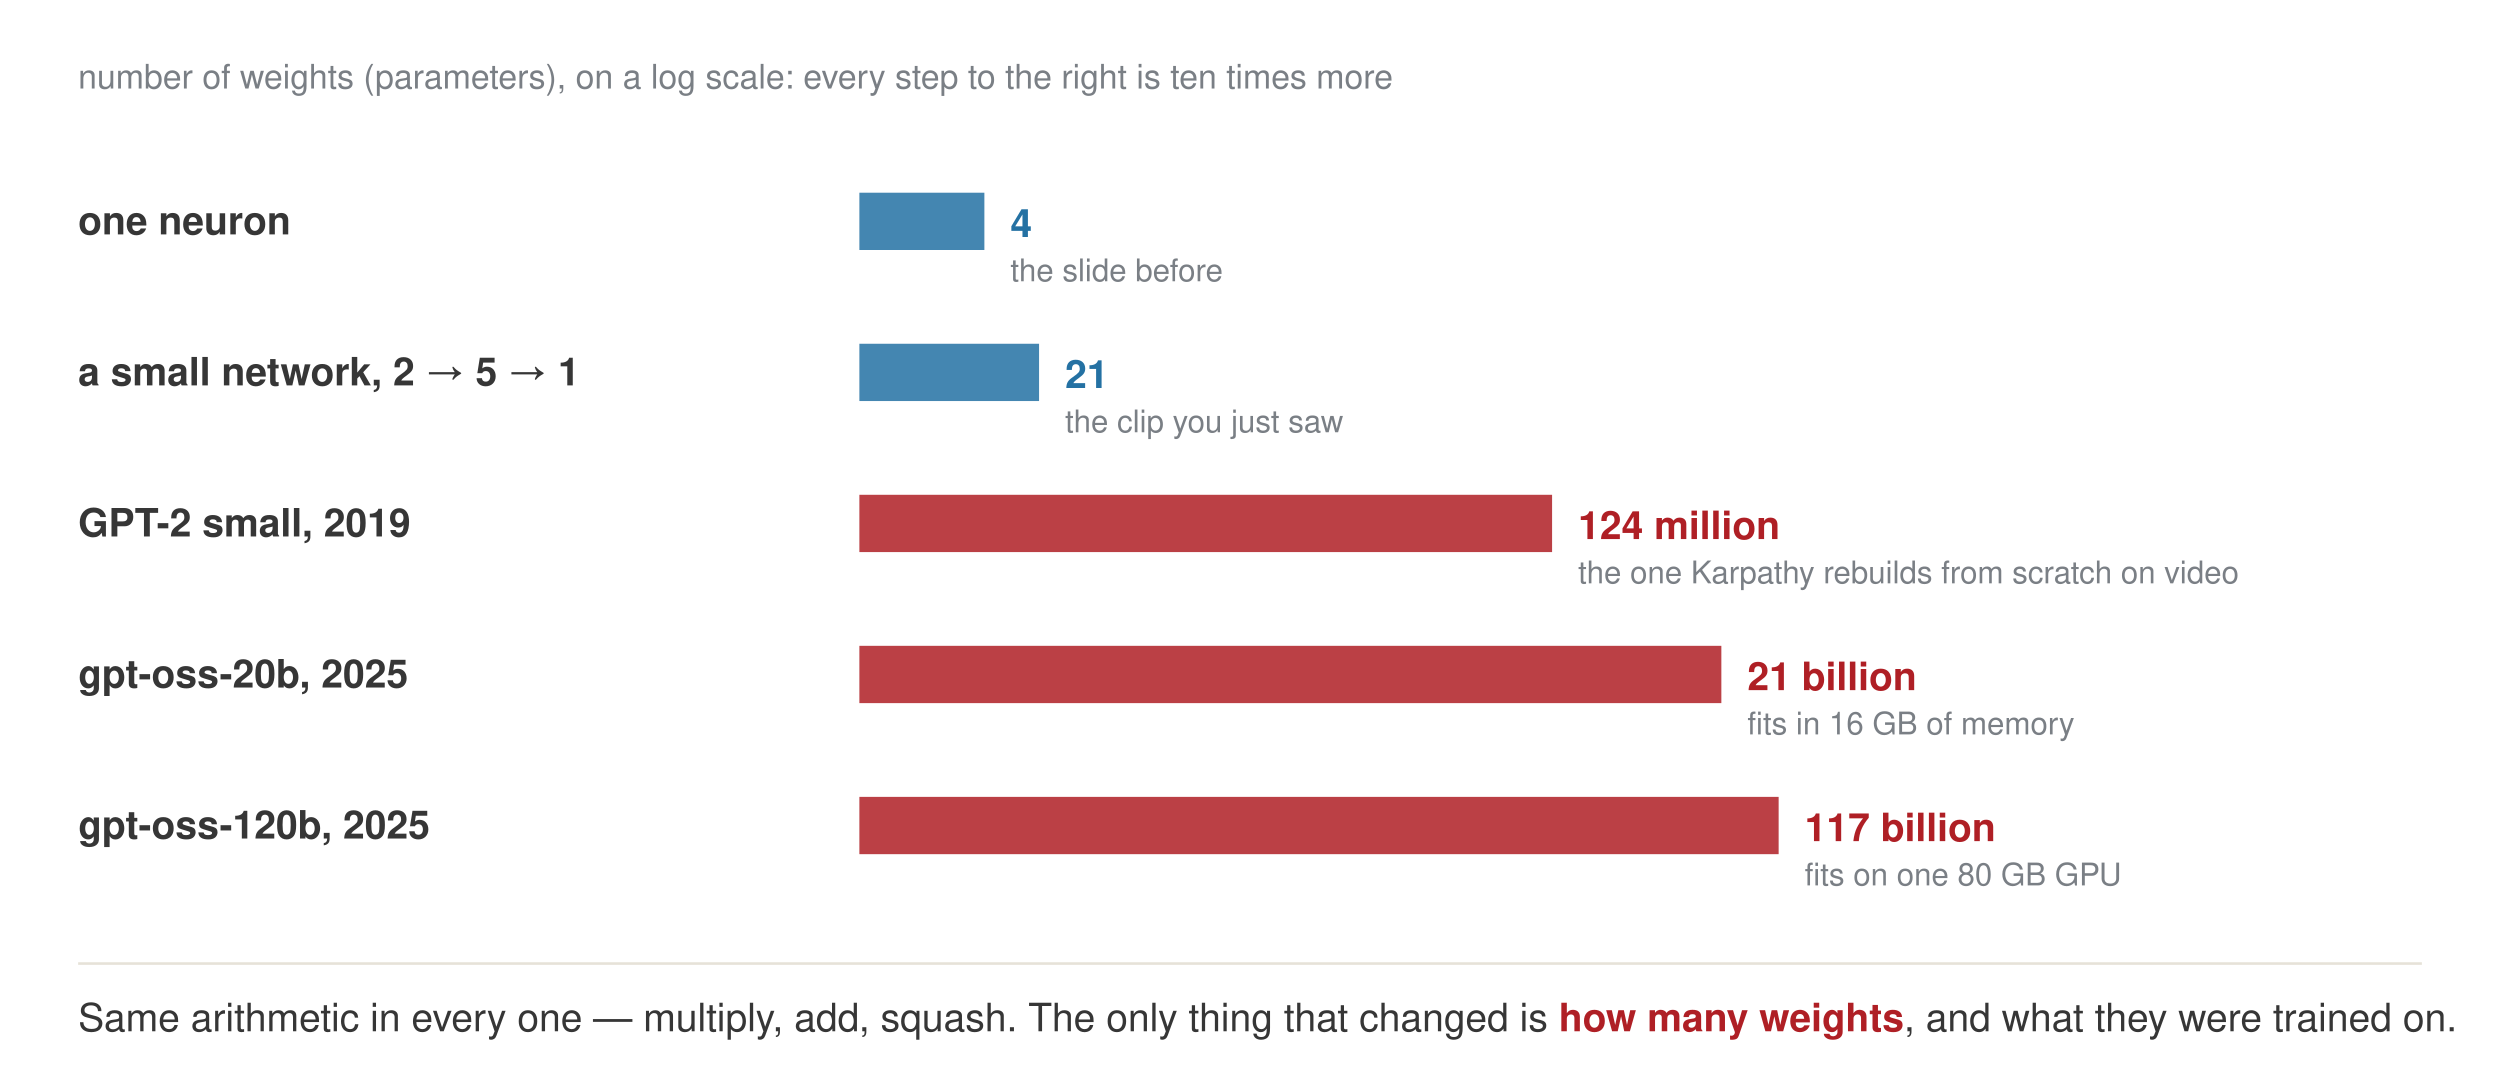
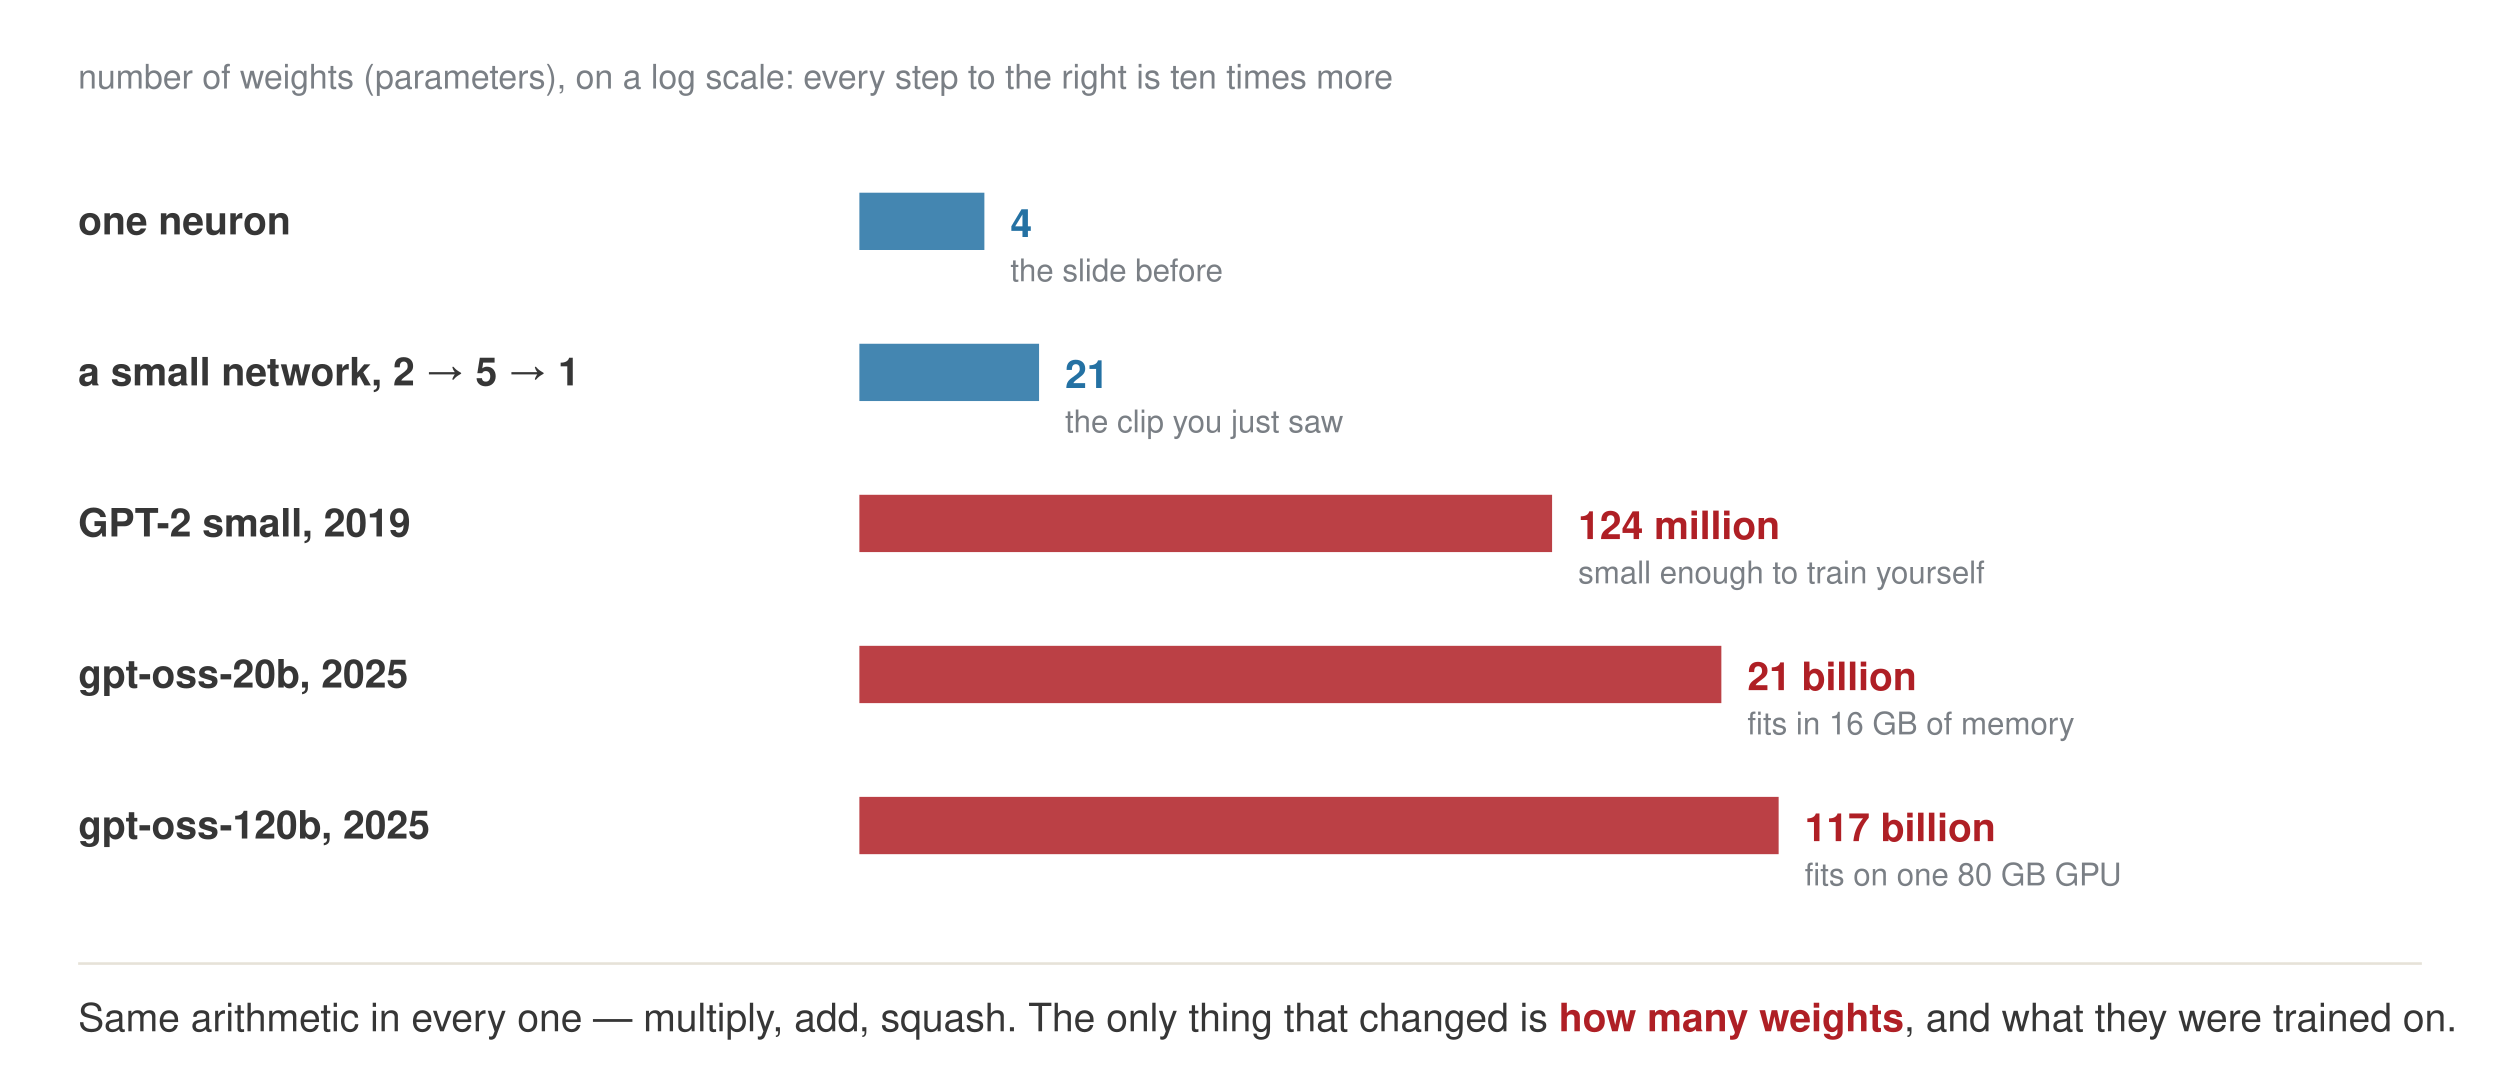
<svg xmlns="http://www.w3.org/2000/svg" viewBox="0 0 960 410" width="960" height="410" font-family="'Source Sans 3','Source Sans Pro',Helvetica,Arial,sans-serif">
  <text x="30" y="34" font-size="13" fill="#7a7f85">number of weights (parameters), on a log scale: every step to the right is ten times more</text>
  <text x="30" y="90" font-size="15" font-weight="700" fill="#363636">one neuron</text>
  <rect x="330" y="74" width="48" height="22" fill="#2471a3" fill-opacity=".85" />
  <text x="388" y="91" font-size="15" font-weight="700" fill="#2471a3">4</text>
  <text x="388" y="108" font-size="12" fill="#7a7f85">the slide before</text>
  <text x="30" y="148" font-size="15" font-weight="700" fill="#363636">a small network, 2 → 5 → 1</text>
  <rect x="330" y="132" width="69" height="22" fill="#2471a3" fill-opacity=".85" />
  <text x="409" y="149" font-size="15" font-weight="700" fill="#2471a3">21</text>
  <text x="409" y="166" font-size="12" fill="#7a7f85">the clip you just saw</text>
  <text x="30" y="206" font-size="15" font-weight="700" fill="#363636">GPT-2 small, 2019</text>
  <rect x="330" y="190" width="266" height="22" fill="#AF1F25" fill-opacity=".85" />
  <text x="606" y="207" font-size="15" font-weight="700" fill="#AF1F25">124 million</text>
-   <text x="606" y="224" font-size="12" fill="#7a7f85">the one Karpathy rebuilds from scratch on video</text>
+   <text x="606" y="224" font-size="12" fill="#7a7f85">small enough to train yourself</text>
  <text x="30" y="264" font-size="15" font-weight="700" fill="#363636">gpt-oss-20b, 2025</text>
  <rect x="330" y="248" width="331" height="22" fill="#AF1F25" fill-opacity=".85" />
  <text x="671" y="265" font-size="15" font-weight="700" fill="#AF1F25">21 billion</text>
  <text x="671" y="282" font-size="12" fill="#7a7f85">fits in 16 GB of memory</text>
  <text x="30" y="322" font-size="15" font-weight="700" fill="#363636">gpt-oss-120b, 2025</text>
  <rect x="330" y="306" width="353" height="22" fill="#AF1F25" fill-opacity=".85" />
  <text x="693" y="323" font-size="15" font-weight="700" fill="#AF1F25">117 billion</text>
  <text x="693" y="340" font-size="12" fill="#7a7f85">fits on one 80 GB GPU</text>
  <line x1="30" y1="370" x2="930" y2="370" stroke="#e6e2d8" />
  <text x="30" y="396" font-size="15" fill="#363636">Same arithmetic in every one — multiply, add, squash. The only thing that changed is <tspan font-weight="700" fill="#AF1F25">how many weights</tspan>, and what they were trained on.</text>
</svg>
